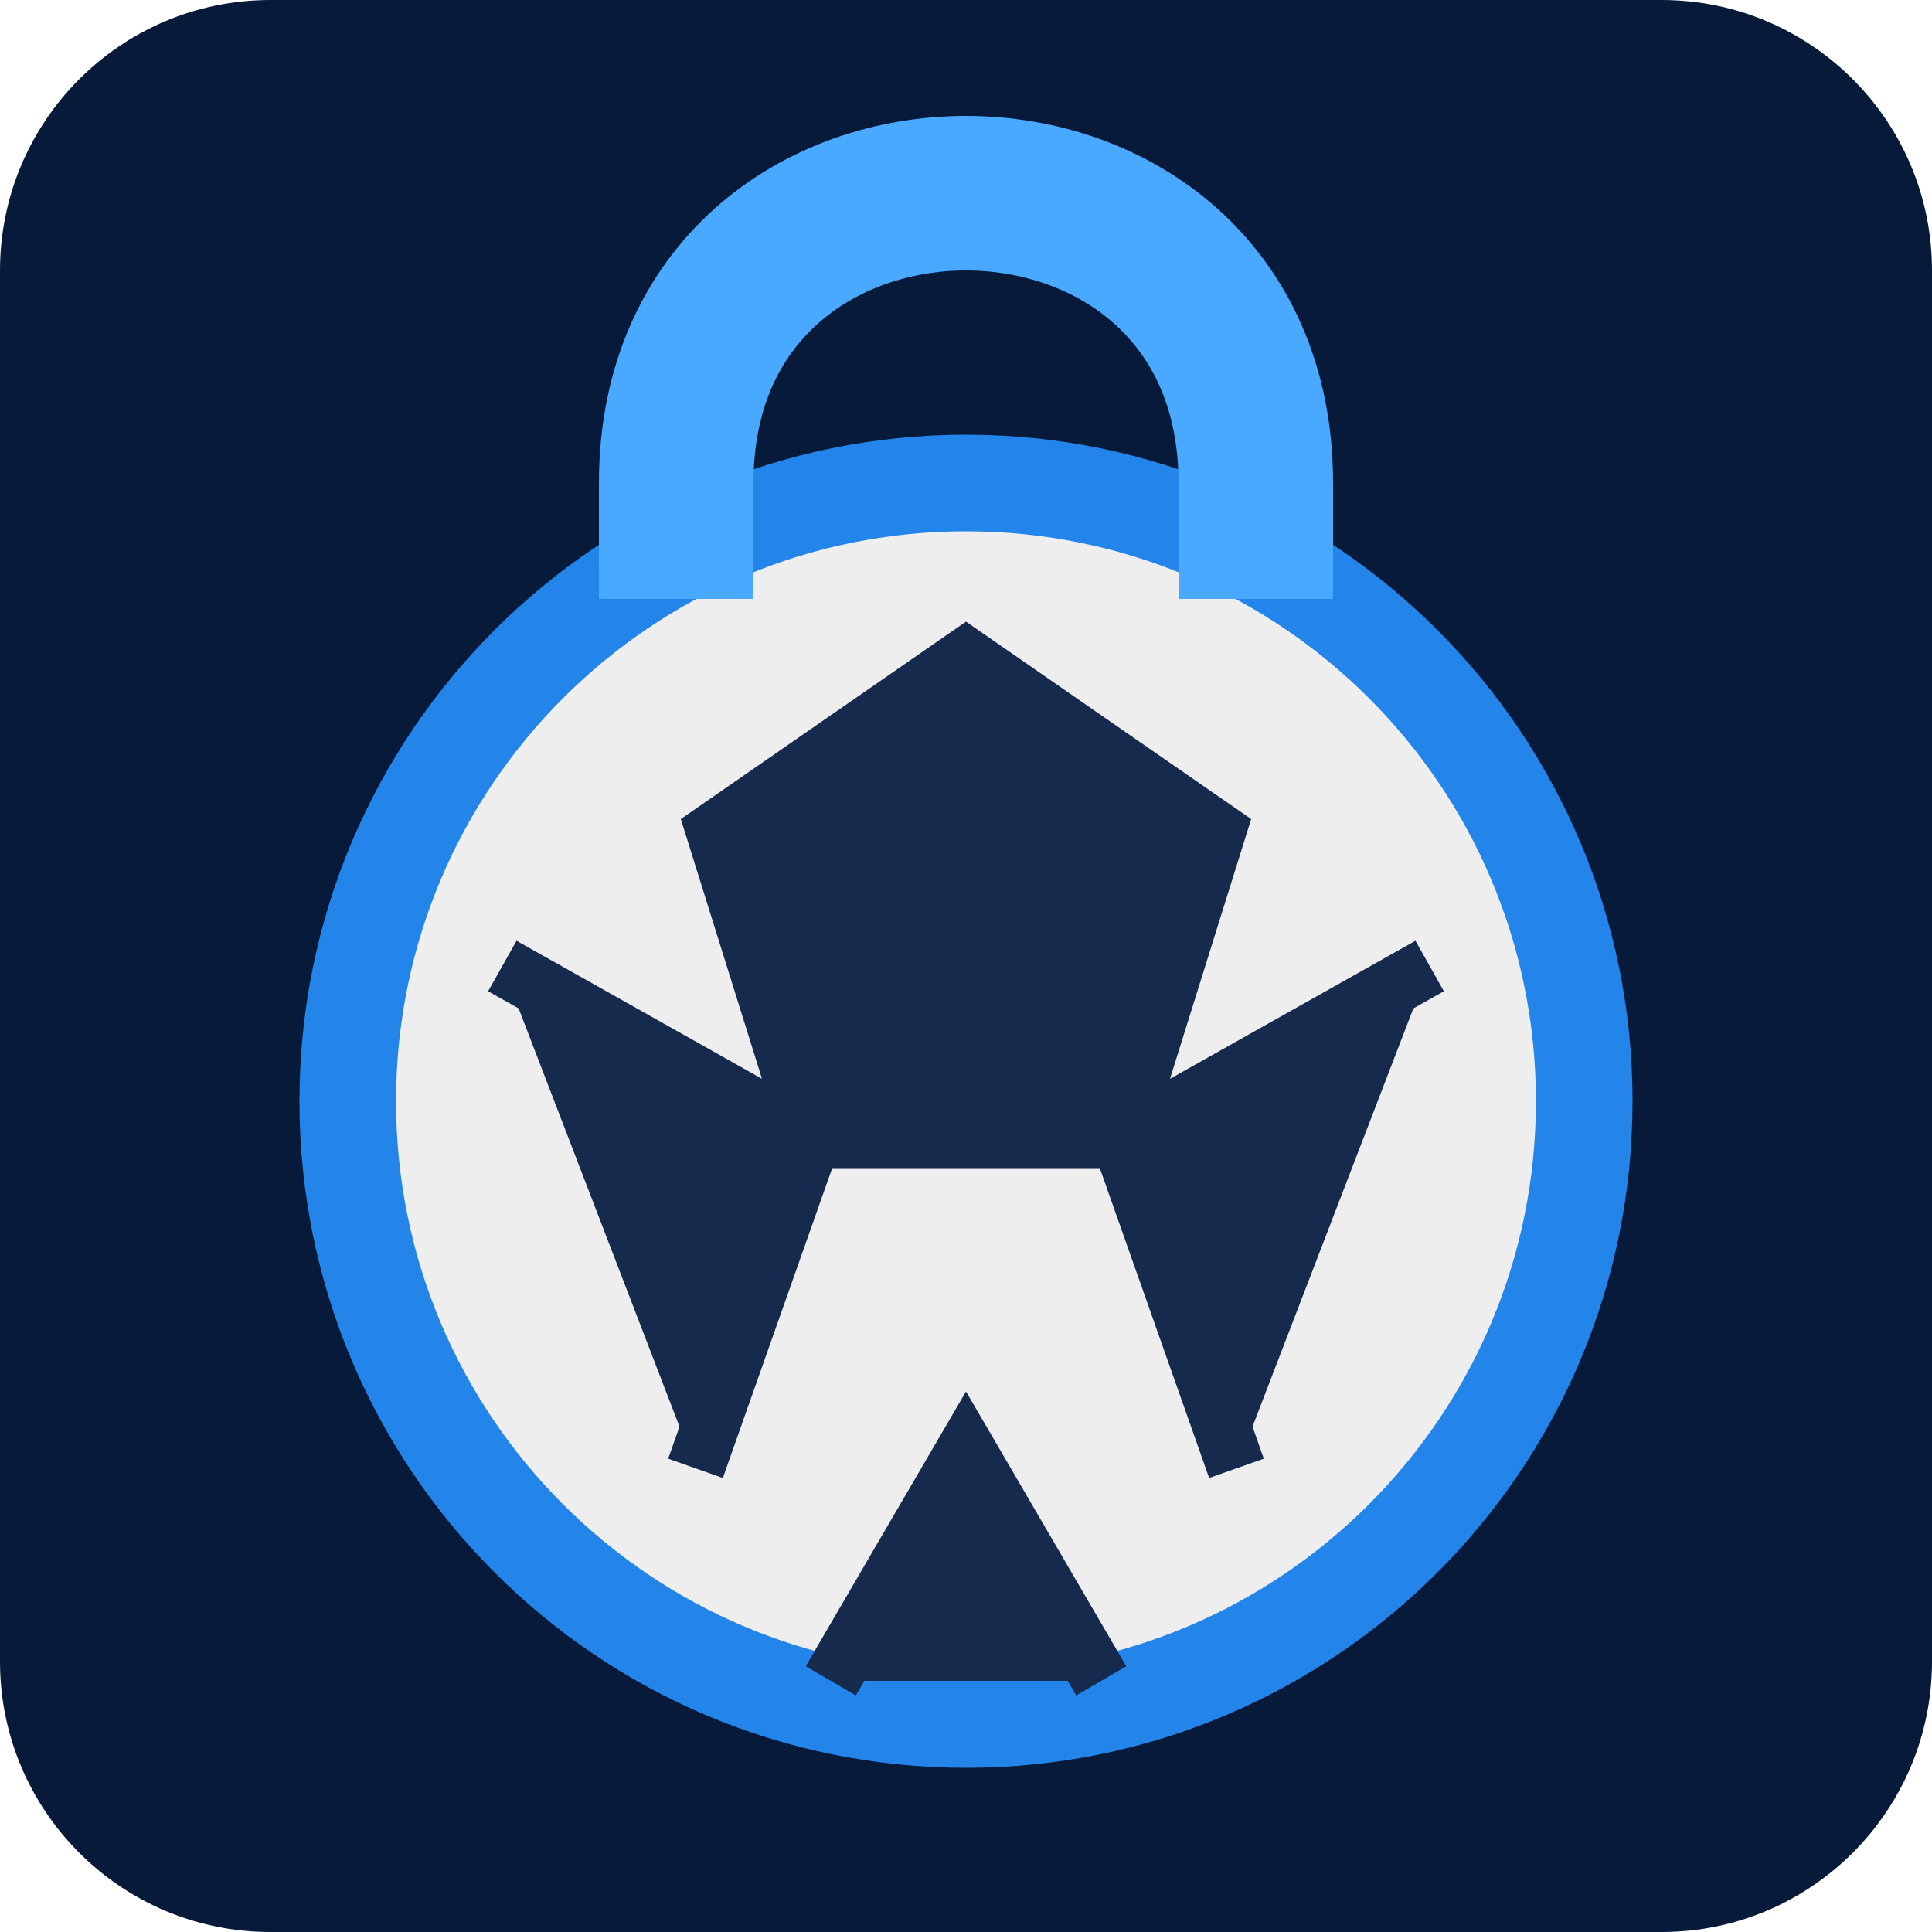
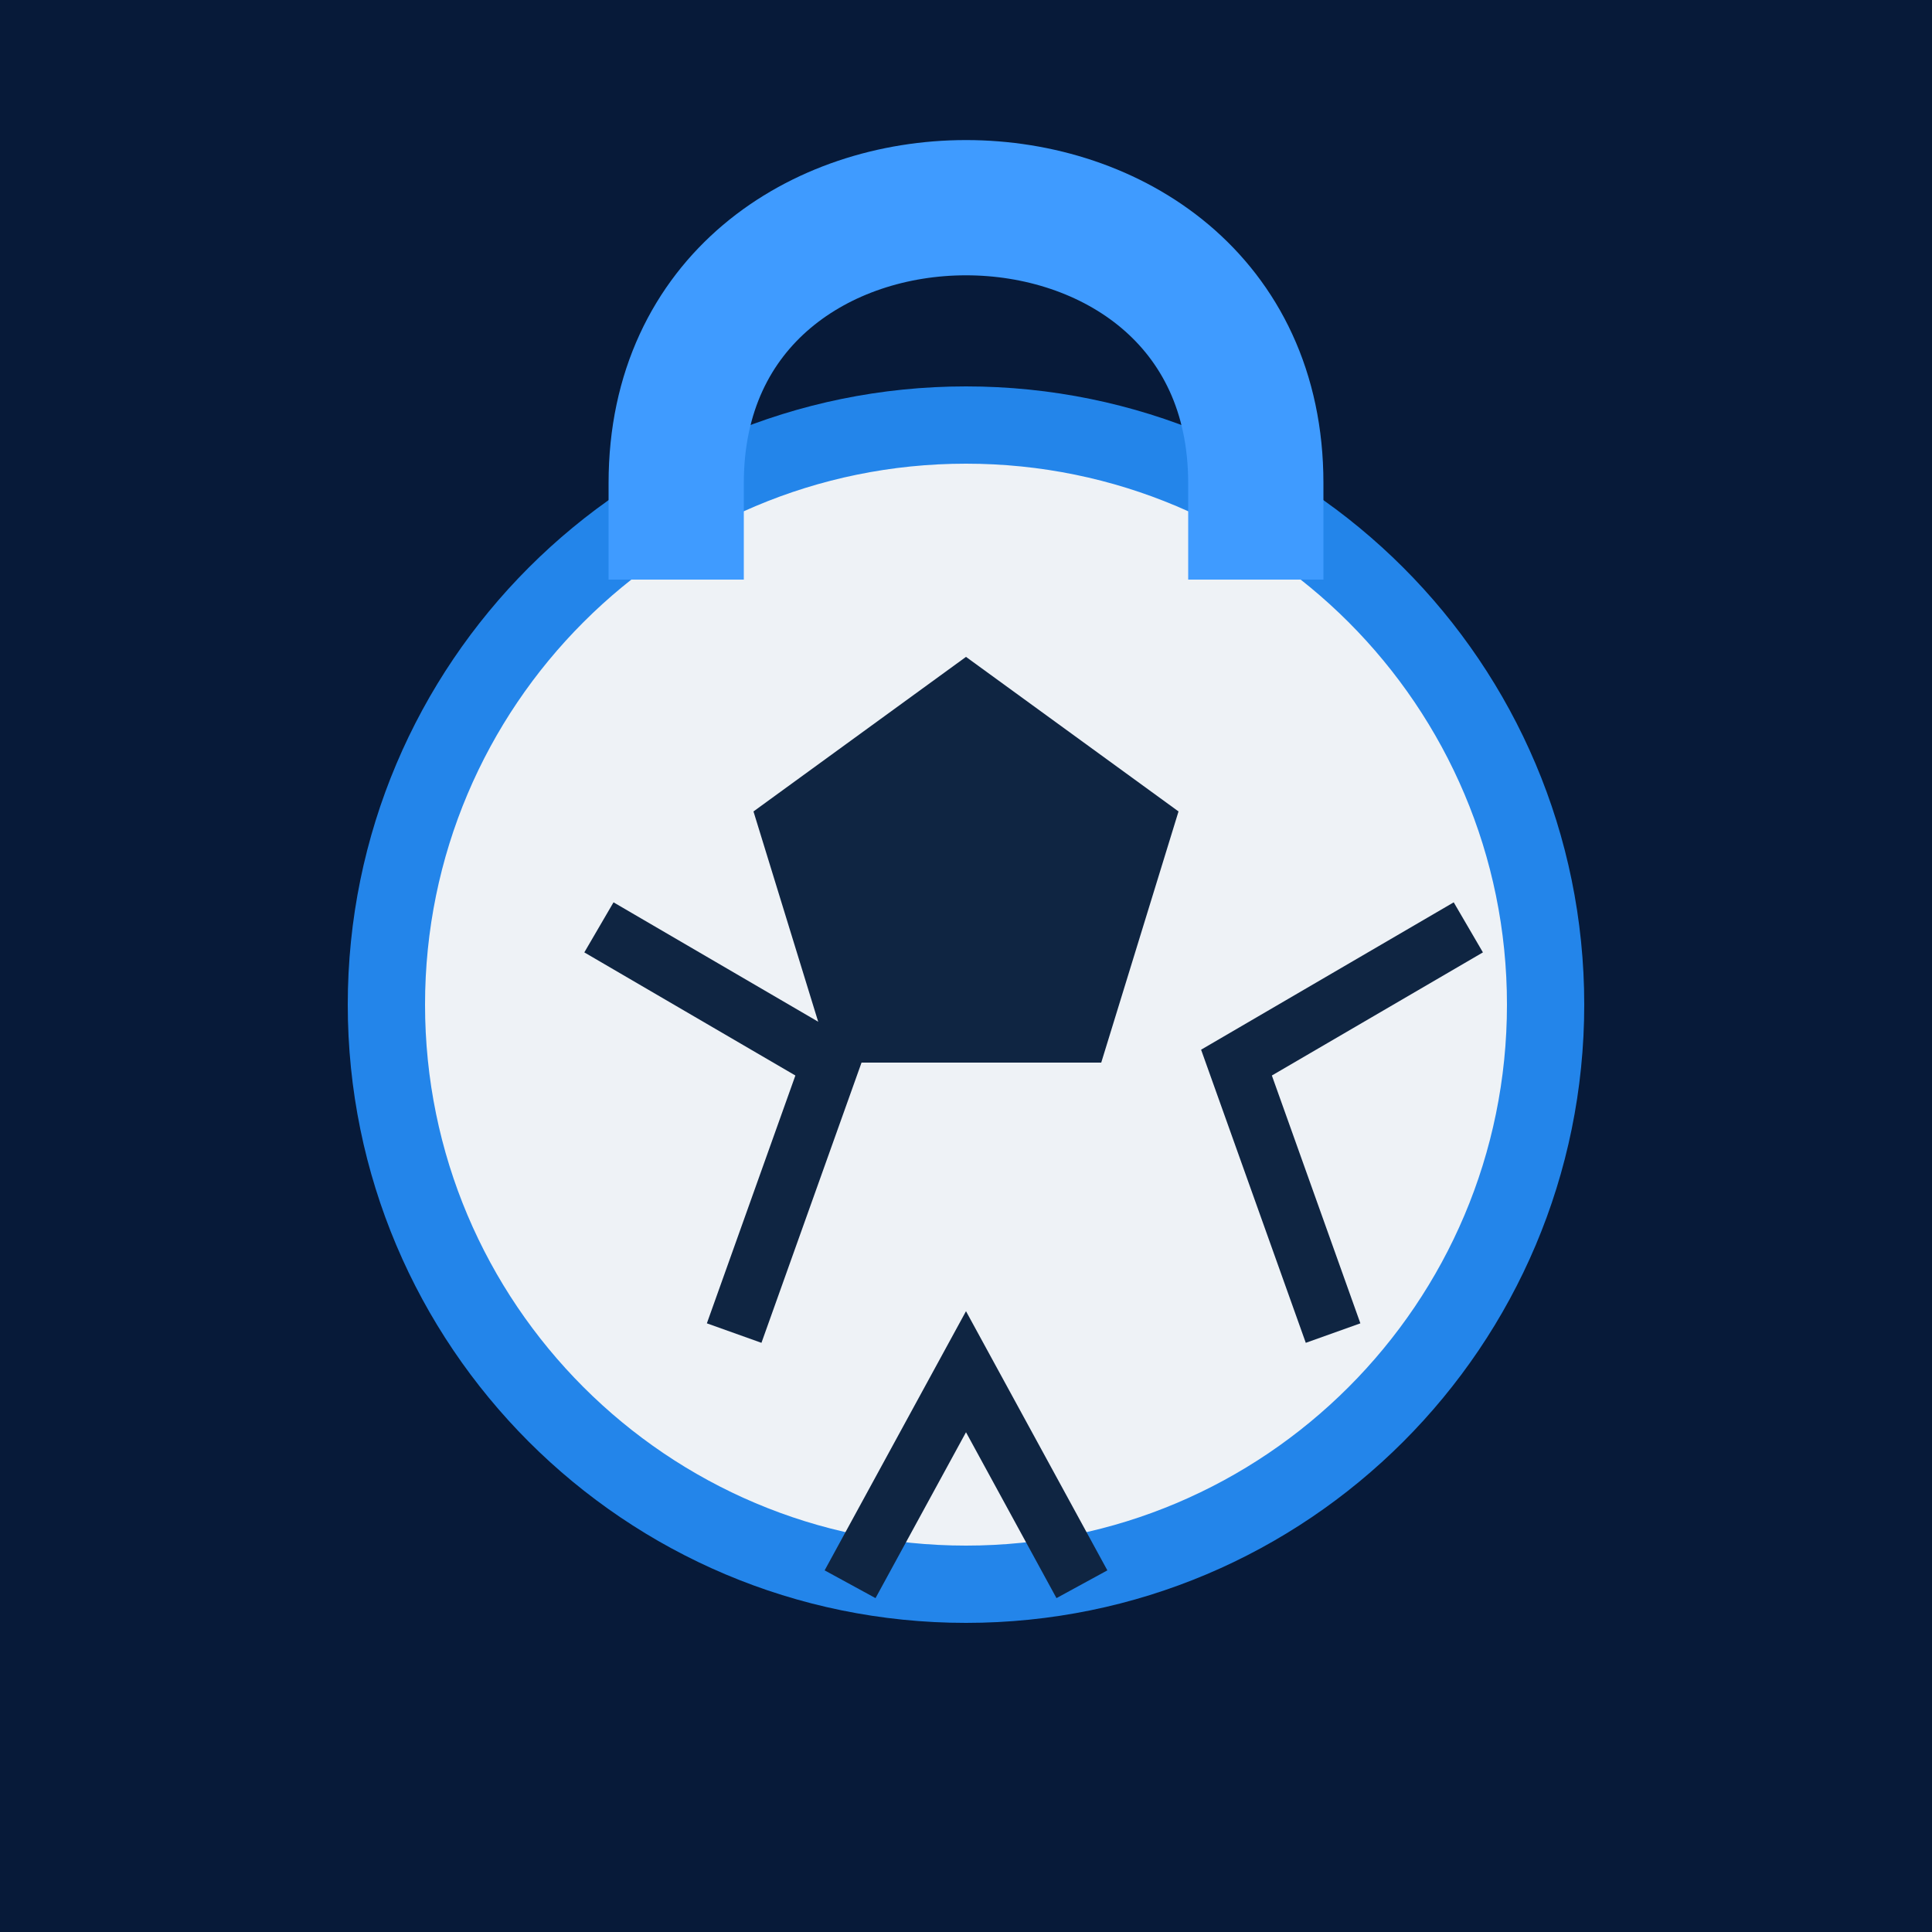
<svg xmlns="http://www.w3.org/2000/svg" viewBox="0 0 100 100">
-   <rect width="100" height="100" rx="14" fill="#071a39" />
-   <circle cx="50" cy="57" r="32" fill="#eee" stroke="#2385ea" stroke-width="5" />
-   <path d="m50 34 13 9-5 16H42l-5-16zM26 50l16 9-6 17m38-26-16 9 6 17M43 87l7-12 7 12" fill="#152a4d" stroke="#152a4d" stroke-width="3" />
-   <path d="M35 31v-6c0-20 30-20 30 0v6" fill="none" stroke="#49a8ff" stroke-width="8" />
+   <rect width="100" height="100" fill="#071a39" />
+   <circle cx="50" cy="52" r="30" fill="#eef2f6" stroke="#2385ea" stroke-width="4" />
+   <path d="m50 34 11 8-4 13H43l-4-13z" fill="#0f2542" />
+   <path d="M31 48l12 7-5 14m38-21-12 7 5 14M44 82l6-11 6 11" fill="none" stroke="#0f2542" stroke-width="3" />
+   <path d="M35 30v-5c0-19 30-19 30 0v5" fill="none" stroke="#3f9bff" stroke-width="7" />
</svg>
